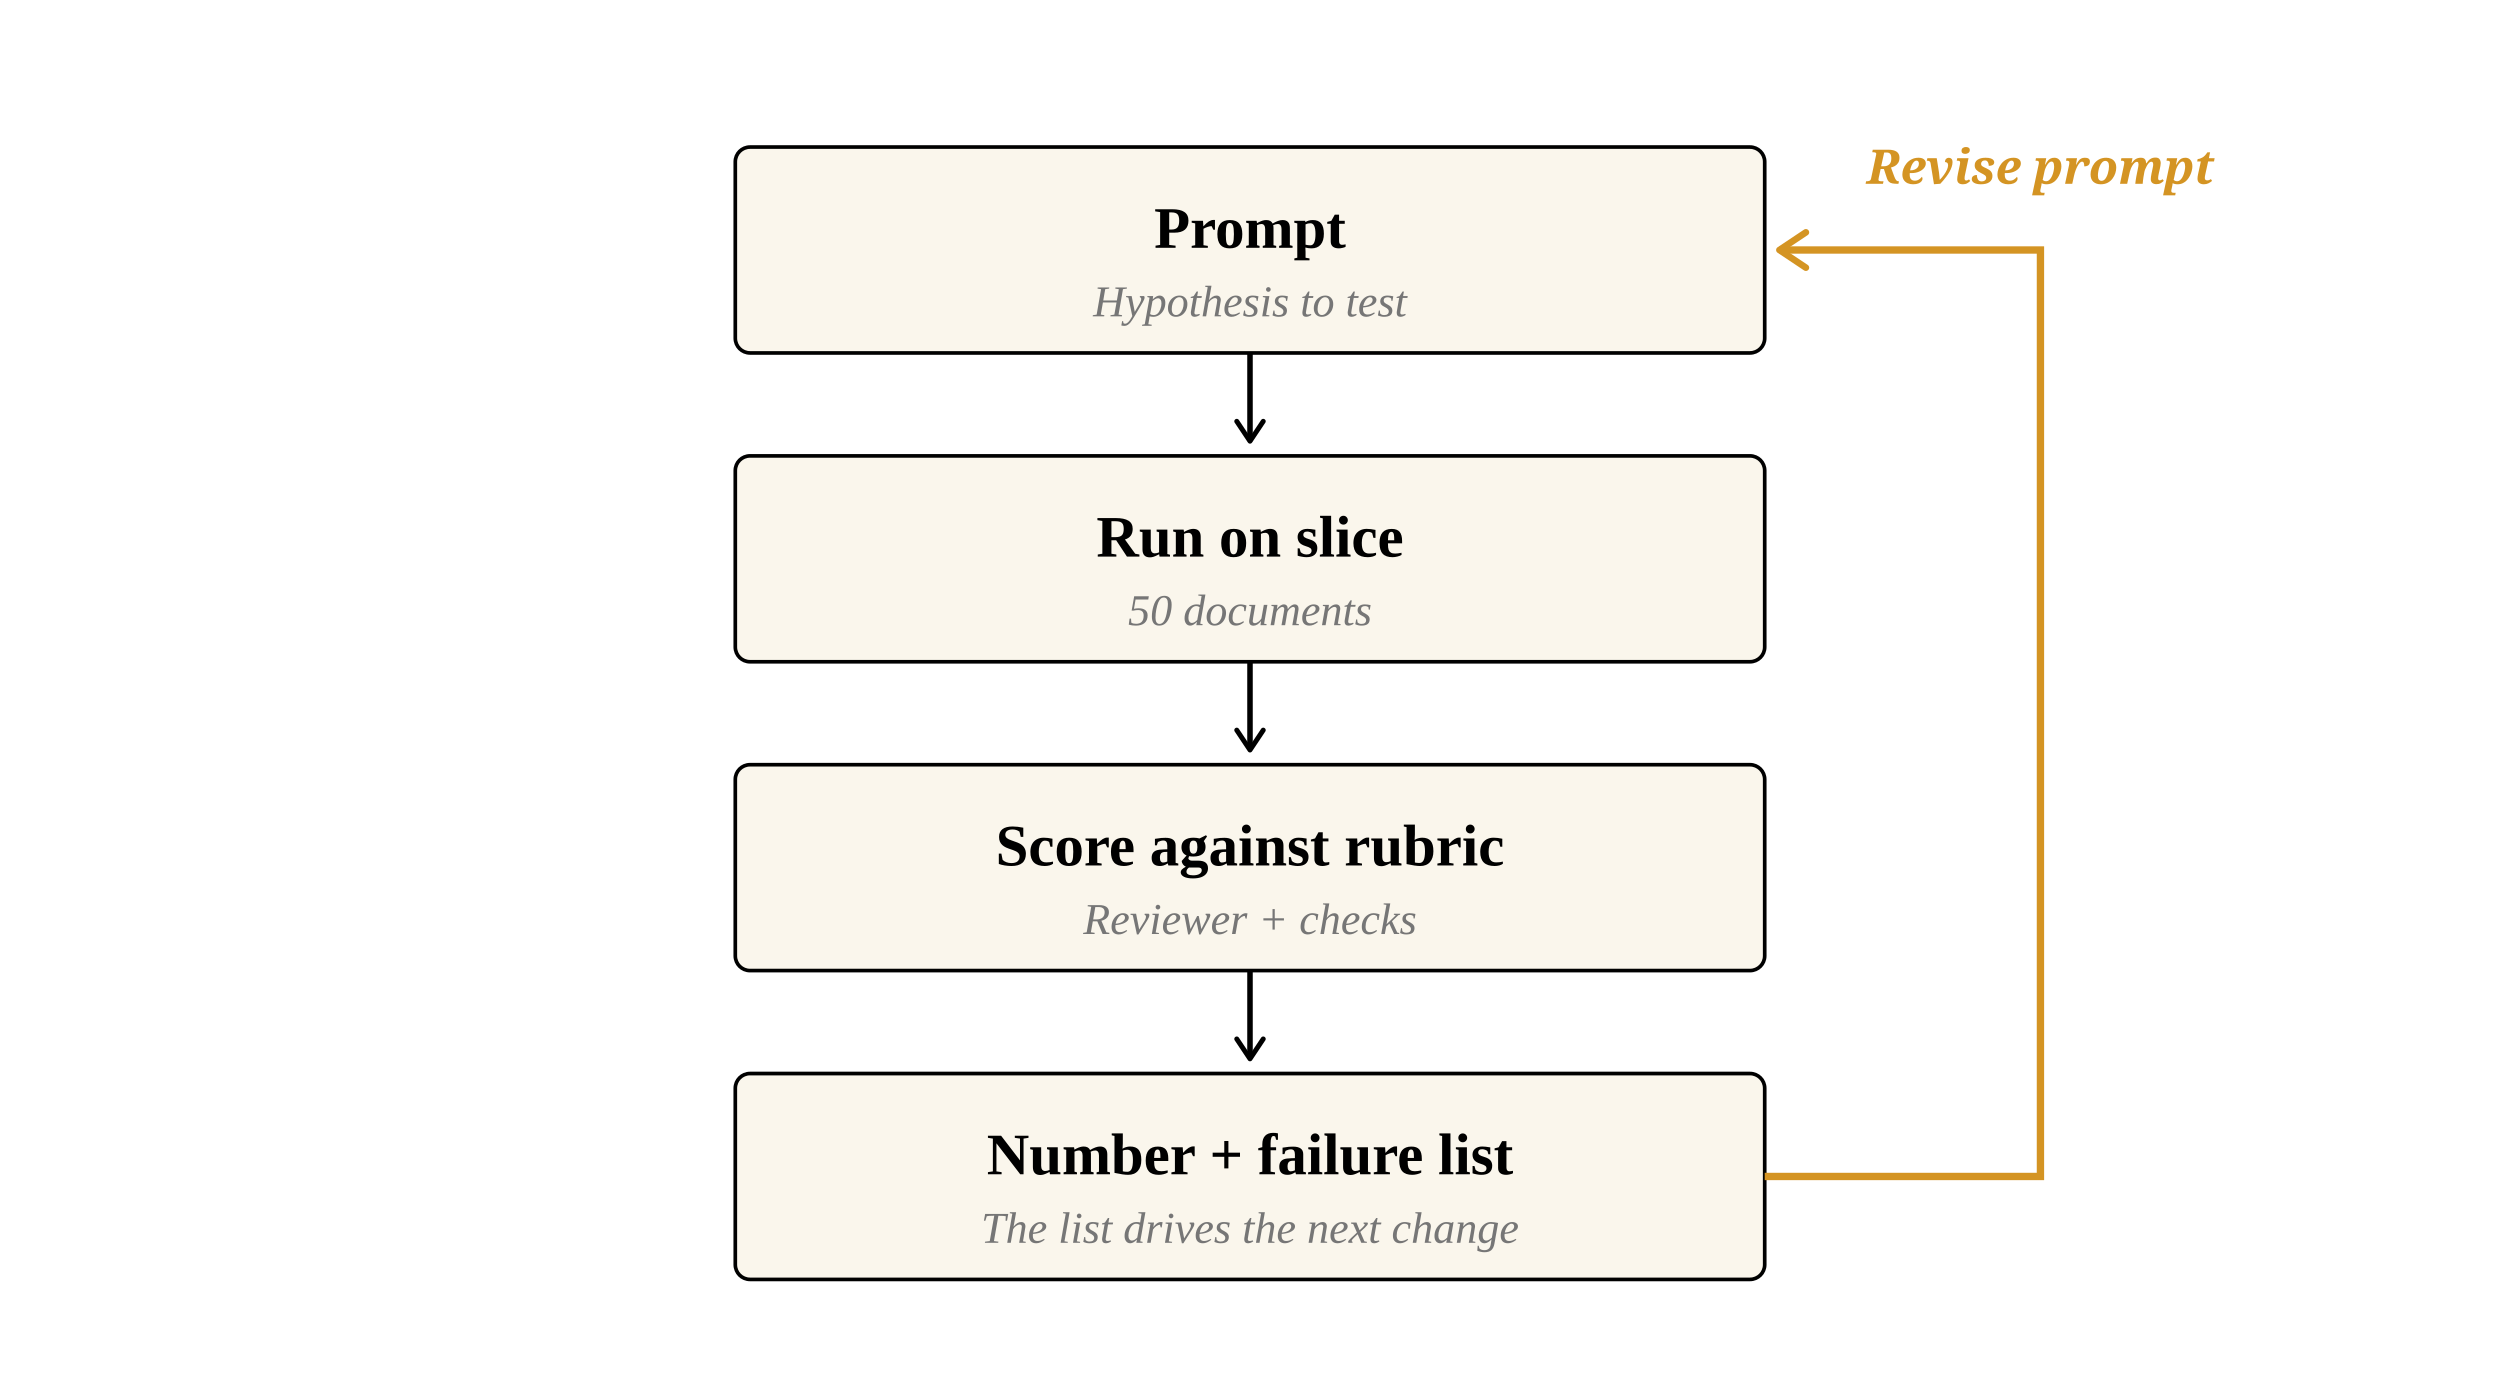
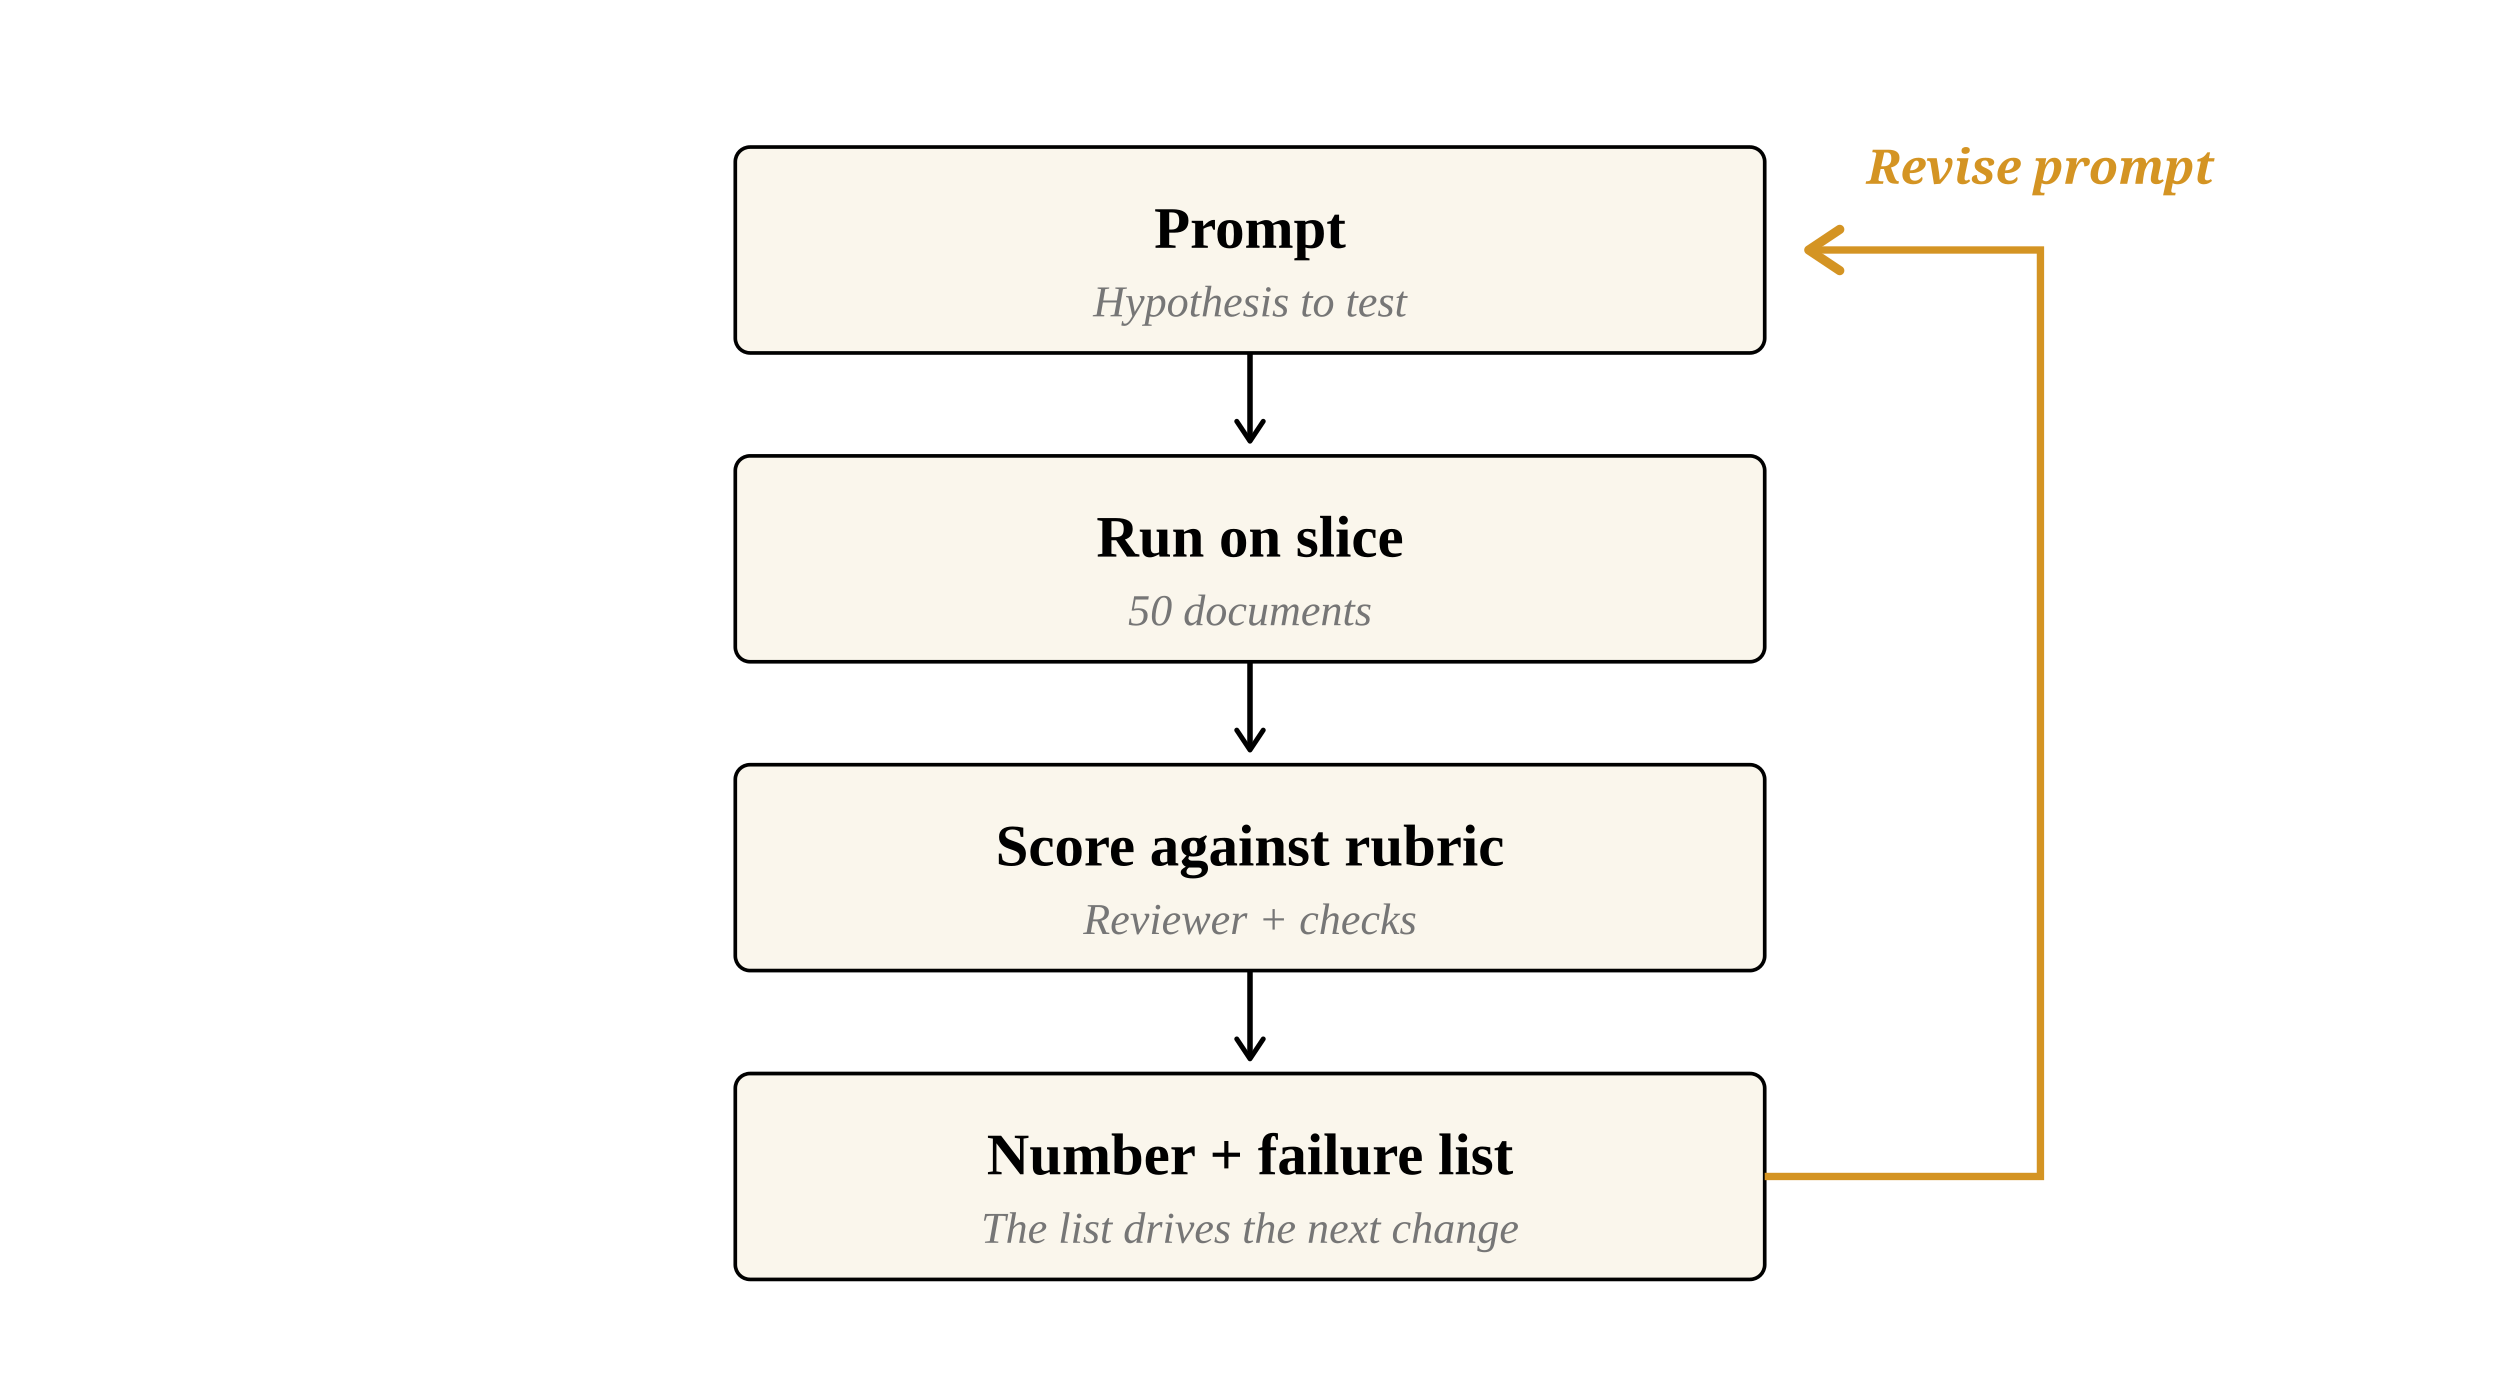
<svg xmlns="http://www.w3.org/2000/svg" viewBox="0 0 680 380">
  <defs>
    <marker id="arrow" viewBox="0 0 10 10" refX="8" refY="5" markerWidth="6" markerHeight="6" orient="auto-start-reverse">
-       <path d="M2 1L8 5L2 9" fill="none" stroke="context-stroke" stroke-width="1.5" stroke-linecap="round" stroke-linejoin="round" />
+       <path d="M2 1L8 5L2 9" fill="none" stroke="#000000" stroke-width="1.5" stroke-linecap="round" stroke-linejoin="round" />
+     </marker>
+     <marker id="arrow-gold" viewBox="0 0 10 10" refX="8" refY="5" markerWidth="7" markerHeight="7" orient="auto-start-reverse">
+       <path d="M2 1L8 5L2 9" fill="none" stroke="#d49423" stroke-width="1.8" stroke-linecap="round" stroke-linejoin="round" />
    </marker>
    <style>
      .th { font-family: Charter, Georgia, 'Times New Roman', serif; font-size: 16px; font-weight: 700; }
      .ts { font-family: Charter, Georgia, 'Times New Roman', serif; font-size: 12px; font-style: italic; }
    </style>
  </defs>
  <rect x="200" y="40" width="280" height="56" rx="4" fill="#faf6ec" stroke="#000000" stroke-width="1" />
  <text class="th" x="340" y="62" text-anchor="middle" dominant-baseline="central" fill="#000000">Prompt</text>
  <text class="ts" x="340" y="82" text-anchor="middle" dominant-baseline="central" fill="#767676">Hypothesis to test</text>
  <line x1="340" y1="96" x2="340" y2="120" stroke="#000000" stroke-width="1.5" marker-end="url(#arrow)" />
  <rect x="200" y="124" width="280" height="56" rx="4" fill="#faf6ec" stroke="#000000" stroke-width="1" />
  <text class="th" x="340" y="146" text-anchor="middle" dominant-baseline="central" fill="#000000">Run on slice</text>
  <text class="ts" x="340" y="166" text-anchor="middle" dominant-baseline="central" fill="#767676">50 documents</text>
  <line x1="340" y1="180" x2="340" y2="204" stroke="#000000" stroke-width="1.5" marker-end="url(#arrow)" />
  <rect x="200" y="208" width="280" height="56" rx="4" fill="#faf6ec" stroke="#000000" stroke-width="1" />
  <text class="th" x="340" y="230" text-anchor="middle" dominant-baseline="central" fill="#000000">Score against rubric</text>
  <text class="ts" x="340" y="250" text-anchor="middle" dominant-baseline="central" fill="#767676">Reviewer + checks</text>
  <line x1="340" y1="264" x2="340" y2="288" stroke="#000000" stroke-width="1.5" marker-end="url(#arrow)" />
  <rect x="200" y="292" width="280" height="56" rx="4" fill="#faf6ec" stroke="#000000" stroke-width="1" />
  <text class="th" x="340" y="314" text-anchor="middle" dominant-baseline="central" fill="#000000">Number + failure list</text>
  <text class="ts" x="340" y="334" text-anchor="middle" dominant-baseline="central" fill="#767676">The list drives the next change</text>
-   <path d="M 480 320 H 555 V 68 H 484" fill="none" stroke="#d49423" stroke-width="2" marker-end="url(#arrow)" />
+   <path d="M 480 320 H 555 V 68 H 492" fill="none" stroke="#d49423" stroke-width="2" marker-end="url(#arrow-gold)" />
  <text x="555" y="50" text-anchor="middle" fill="#d49423" font-family="Charter, Georgia, serif" font-size="13" font-style="italic" font-weight="600">Revise prompt</text>
</svg>
